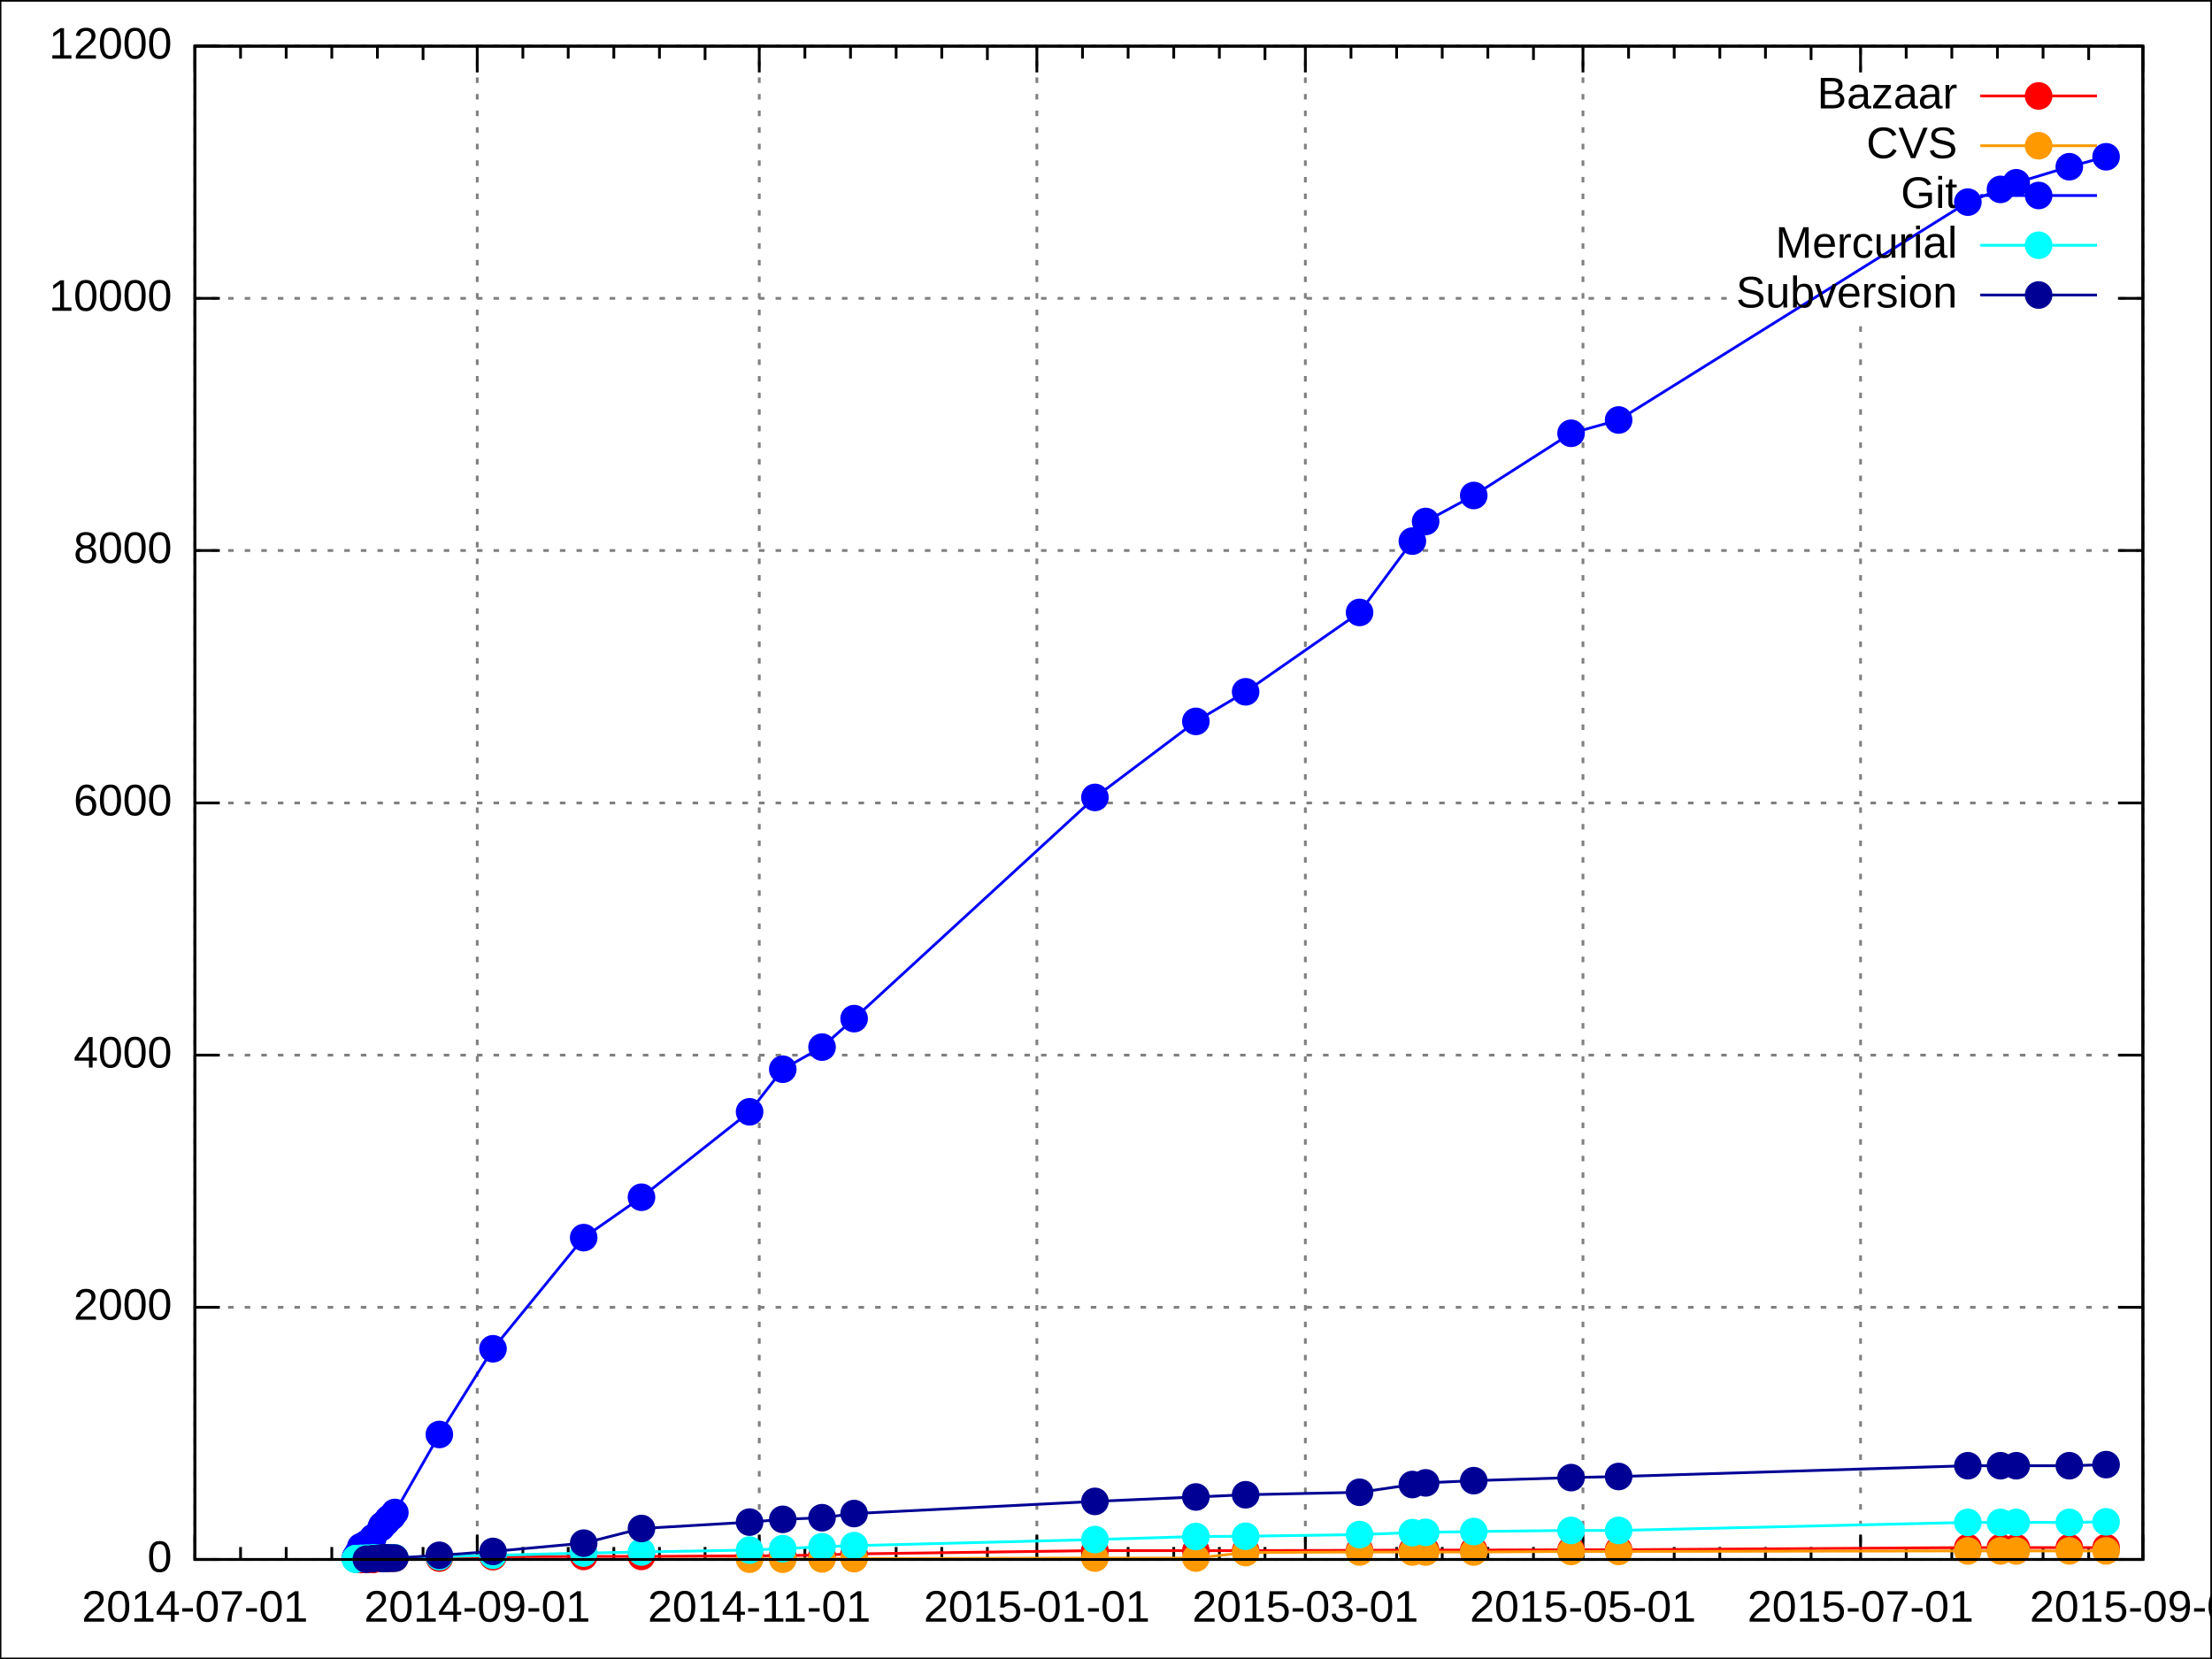
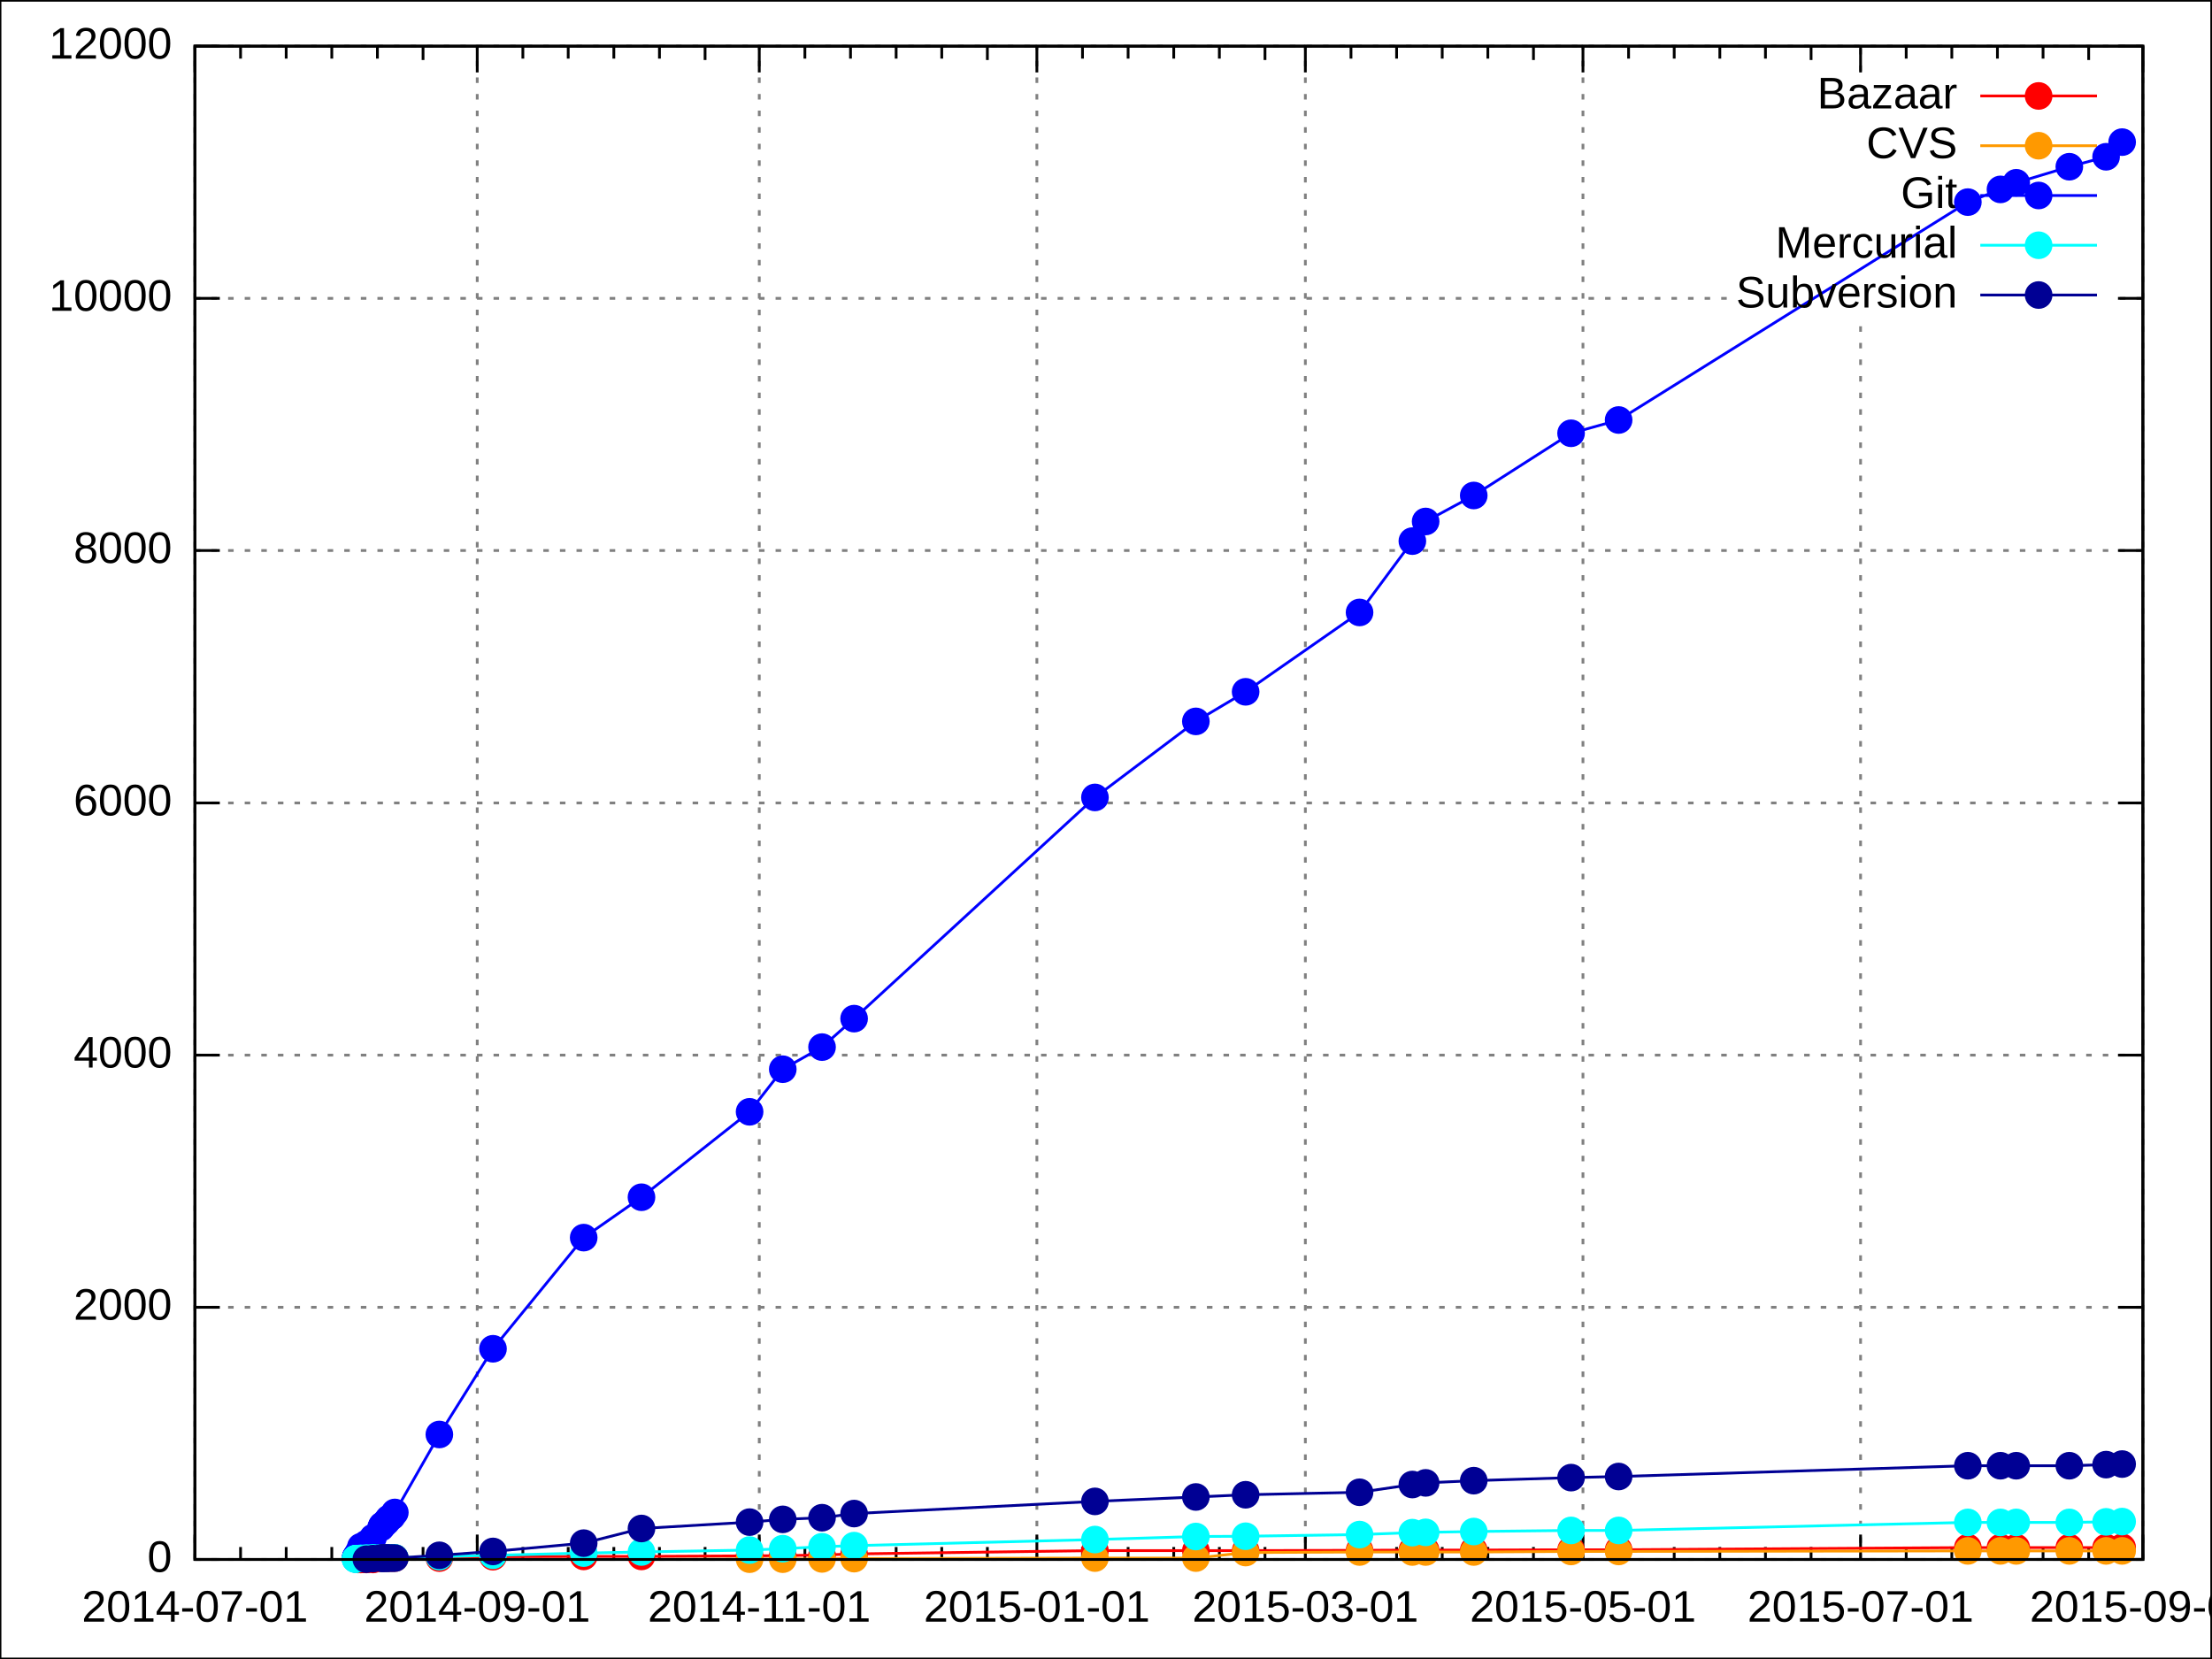
<svg xmlns="http://www.w3.org/2000/svg" xmlns:xlink="http://www.w3.org/1999/xlink" width="800" height="600" viewBox="0 0 800 600">
  <g id="gnuplot_canvas">
    <rect x="0" y="0" width="800" height="600" fill="none" />
    <defs>
      <circle id="gpDot" r="0.5" stroke-width="0.5" />
      <path id="gpPt0" stroke-width="0.222" stroke="currentColor" d="M-1,0 h2 M0,-1 v2" />
      <path id="gpPt1" stroke-width="0.222" stroke="currentColor" d="M-1,-1 L1,1 M1,-1 L-1,1" />
      <path id="gpPt2" stroke-width="0.222" stroke="currentColor" d="M-1,0 L1,0 M0,-1 L0,1 M-1,-1 L1,1 M-1,1 L1,-1" />
      <rect id="gpPt3" stroke-width="0.222" stroke="currentColor" x="-1" y="-1" width="2" height="2" />
      <rect id="gpPt4" stroke-width="0.222" stroke="currentColor" fill="currentColor" x="-1" y="-1" width="2" height="2" />
      <circle id="gpPt5" stroke-width="0.222" stroke="currentColor" cx="0" cy="0" r="1" />
      <use xlink:href="#gpPt5" id="gpPt6" fill="currentColor" stroke="none" />
      <path id="gpPt7" stroke-width="0.222" stroke="currentColor" d="M0,-1.33 L-1.33,0.67 L1.33,0.67 z" />
      <use xlink:href="#gpPt7" id="gpPt8" fill="currentColor" stroke="none" />
      <use xlink:href="#gpPt7" id="gpPt9" stroke="currentColor" transform="rotate(180)" />
      <use xlink:href="#gpPt9" id="gpPt10" fill="currentColor" stroke="none" />
      <use xlink:href="#gpPt3" id="gpPt11" stroke="currentColor" transform="rotate(45)" />
      <use xlink:href="#gpPt11" id="gpPt12" fill="currentColor" stroke="none" />
    </defs>
    <g style="fill:none; color:white; stroke:currentColor; stroke-width:1.00; stroke-linecap:butt; stroke-linejoin:miter">
</g>
    <g style="fill:none; color:black; stroke:currentColor; stroke-width:1.00; stroke-linecap:butt; stroke-linejoin:miter">
      <g style="stroke:none; shape-rendering:crispEdges">
        <polygon fill="rgb(255, 255, 255)" points="0.0,600.0 799.9,600.0 799.9,0.1 0.0,0.1 " />
      </g>
      <path stroke="black" d="M0.0,600.0 L0.0,0.1 L799.9,0.1 L799.9,600.0 L0.0,600.0  h0.01" />
    </g>
    <g style="fill:none; color:gray; stroke:currentColor; stroke-width:1.00; stroke-linecap:butt; stroke-linejoin:miter">
      <path stroke="gray" stroke-dasharray=" 2,4" class="gridline" d="M70.5,564.0 L775.0,564.0  h0.01" />
    </g>
    <g style="fill:none; color:black; stroke:currentColor; stroke-width:1.00; stroke-linecap:butt; stroke-linejoin:miter">
      <path stroke="black" d="M70.5,564.0 L79.5,564.0 M775.0,564.0 L766.0,564.0  h0.01" />
      <g transform="translate(62.2,568.5)" style="stroke:none; fill:black; font-family:Arial; font-size:12.00pt; text-anchor:end">
        <text> 0</text>
      </g>
    </g>
    <g style="fill:none; color:gray; stroke:currentColor; stroke-width:1.00; stroke-linecap:butt; stroke-linejoin:miter">
      <path stroke="gray" stroke-dasharray=" 2,4" class="gridline" d="M70.5,472.8 L775.0,472.8  h0.01" />
    </g>
    <g style="fill:none; color:black; stroke:currentColor; stroke-width:1.00; stroke-linecap:butt; stroke-linejoin:miter">
      <path stroke="black" d="M70.5,472.8 L79.5,472.8 M775.0,472.8 L766.0,472.8  h0.01" />
      <g transform="translate(62.2,477.3)" style="stroke:none; fill:black; font-family:Arial; font-size:12.00pt; text-anchor:end">
        <text> 2000</text>
      </g>
    </g>
    <g style="fill:none; color:gray; stroke:currentColor; stroke-width:1.00; stroke-linecap:butt; stroke-linejoin:miter">
      <path stroke="gray" stroke-dasharray=" 2,4" class="gridline" d="M70.5,381.6 L775.0,381.6  h0.01" />
    </g>
    <g style="fill:none; color:black; stroke:currentColor; stroke-width:1.00; stroke-linecap:butt; stroke-linejoin:miter">
      <path stroke="black" d="M70.5,381.6 L79.5,381.6 M775.0,381.6 L766.0,381.6  h0.01" />
      <g transform="translate(62.2,386.1)" style="stroke:none; fill:black; font-family:Arial; font-size:12.00pt; text-anchor:end">
        <text> 4000</text>
      </g>
    </g>
    <g style="fill:none; color:gray; stroke:currentColor; stroke-width:1.00; stroke-linecap:butt; stroke-linejoin:miter">
      <path stroke="gray" stroke-dasharray=" 2,4" class="gridline" d="M70.5,290.4 L775.0,290.4  h0.01" />
    </g>
    <g style="fill:none; color:black; stroke:currentColor; stroke-width:1.00; stroke-linecap:butt; stroke-linejoin:miter">
      <path stroke="black" d="M70.5,290.4 L79.5,290.4 M775.0,290.4 L766.0,290.4  h0.01" />
      <g transform="translate(62.2,294.9)" style="stroke:none; fill:black; font-family:Arial; font-size:12.00pt; text-anchor:end">
        <text> 6000</text>
      </g>
    </g>
    <g style="fill:none; color:gray; stroke:currentColor; stroke-width:1.00; stroke-linecap:butt; stroke-linejoin:miter">
      <path stroke="gray" stroke-dasharray=" 2,4" class="gridline" d="M70.5,199.1 L775.0,199.1  h0.01" />
    </g>
    <g style="fill:none; color:black; stroke:currentColor; stroke-width:1.00; stroke-linecap:butt; stroke-linejoin:miter">
      <path stroke="black" d="M70.5,199.1 L79.5,199.1 M775.0,199.1 L766.0,199.1  h0.01" />
      <g transform="translate(62.2,203.6)" style="stroke:none; fill:black; font-family:Arial; font-size:12.00pt; text-anchor:end">
        <text> 8000</text>
      </g>
    </g>
    <g style="fill:none; color:gray; stroke:currentColor; stroke-width:1.00; stroke-linecap:butt; stroke-linejoin:miter">
      <path stroke="gray" stroke-dasharray=" 2,4" class="gridline" d="M70.5,107.9 L624.9,107.9 M766.7,107.9 L775.0,107.9  h0.01" />
    </g>
    <g style="fill:none; color:black; stroke:currentColor; stroke-width:1.00; stroke-linecap:butt; stroke-linejoin:miter">
      <path stroke="black" d="M70.5,107.9 L79.5,107.9 M775.0,107.9 L766.0,107.9  h0.01" />
      <g transform="translate(62.2,112.4)" style="stroke:none; fill:black; font-family:Arial; font-size:12.00pt; text-anchor:end">
        <text> 10000</text>
      </g>
    </g>
    <g style="fill:none; color:gray; stroke:currentColor; stroke-width:1.00; stroke-linecap:butt; stroke-linejoin:miter">
      <path stroke="gray" stroke-dasharray=" 2,4" class="gridline" d="M70.5,16.7 L775.0,16.7  h0.01" />
    </g>
    <g style="fill:none; color:black; stroke:currentColor; stroke-width:1.00; stroke-linecap:butt; stroke-linejoin:miter">
      <path stroke="black" d="M70.5,16.7 L79.5,16.7 M775.0,16.7 L766.0,16.7  h0.01" />
      <g transform="translate(62.2,21.2)" style="stroke:none; fill:black; font-family:Arial; font-size:12.00pt; text-anchor:end">
        <text> 12000</text>
      </g>
    </g>
    <g style="fill:none; color:gray; stroke:currentColor; stroke-width:1.00; stroke-linecap:butt; stroke-linejoin:miter">
      <path stroke="gray" stroke-dasharray=" 2,4" class="gridline" d="M70.5,564.0 L70.5,16.7  h0.01" />
    </g>
    <g style="fill:none; color:black; stroke:currentColor; stroke-width:1.00; stroke-linecap:butt; stroke-linejoin:miter">
      <path stroke="black" d="M70.5,564.0 L70.5,555.0 M70.5,16.7 L70.5,25.7  h0.01" />
      <g transform="translate(70.5,586.5)" style="stroke:none; fill:black; font-family:Arial; font-size:12.00pt; text-anchor:middle">
        <text>2014-07-01</text>
      </g>
      <path stroke="black" d="M87.0,564.0 L87.0,559.5 M87.0,16.7 L87.0,21.2 M103.5,564.0 L103.5,559.5 M103.5,16.7 L103.5,21.2    M120.0,564.0 L120.0,559.5 M120.0,16.7 L120.0,21.2 M136.5,564.0 L136.5,559.5 M136.5,16.7 L136.5,21.2    M153.0,564.0 L153.0,559.5 M153.0,16.7 L153.0,21.2  h0.01" />
    </g>
    <g style="fill:none; color:gray; stroke:currentColor; stroke-width:1.00; stroke-linecap:butt; stroke-linejoin:miter">
      <path stroke="gray" stroke-dasharray=" 2,4" class="gridline" d="M172.6,564.0 L172.6,16.7  h0.01" />
    </g>
    <g style="fill:none; color:black; stroke:currentColor; stroke-width:1.00; stroke-linecap:butt; stroke-linejoin:miter">
      <path stroke="black" d="M172.6,564.0 L172.6,555.0 M172.6,16.7 L172.6,25.7  h0.01" />
      <g transform="translate(172.6,586.5)" style="stroke:none; fill:black; font-family:Arial; font-size:12.00pt; text-anchor:middle">
        <text>2014-09-01</text>
      </g>
      <path stroke="black" d="M189.1,564.0 L189.1,559.5 M189.1,16.7 L189.1,21.2 M205.5,564.0 L205.5,559.5 M205.5,16.7 L205.5,21.2    M222.0,564.0 L222.0,559.5 M222.0,16.7 L222.0,21.2 M238.5,564.0 L238.5,559.5 M238.5,16.7 L238.5,21.2    M255.0,564.0 L255.0,559.5 M255.0,16.7 L255.0,21.2  h0.01" />
    </g>
    <g style="fill:none; color:gray; stroke:currentColor; stroke-width:1.00; stroke-linecap:butt; stroke-linejoin:miter">
      <path stroke="gray" stroke-dasharray=" 2,4" class="gridline" d="M274.6,564.0 L274.6,16.7  h0.01" />
    </g>
    <g style="fill:none; color:black; stroke:currentColor; stroke-width:1.00; stroke-linecap:butt; stroke-linejoin:miter">
      <path stroke="black" d="M274.6,564.0 L274.6,555.0 M274.6,16.7 L274.6,25.7  h0.01" />
      <g transform="translate(274.6,586.5)" style="stroke:none; fill:black; font-family:Arial; font-size:12.00pt; text-anchor:middle">
        <text>2014-11-01</text>
      </g>
      <path stroke="black" d="M291.1,564.0 L291.1,559.5 M291.1,16.7 L291.1,21.2 M307.6,564.0 L307.6,559.5 M307.6,16.7 L307.6,21.2    M324.1,564.0 L324.1,559.5 M324.1,16.7 L324.1,21.2 M340.6,564.0 L340.6,559.5 M340.6,16.7 L340.6,21.2    M357.1,564.0 L357.1,559.5 M357.1,16.7 L357.1,21.2  h0.01" />
    </g>
    <g style="fill:none; color:gray; stroke:currentColor; stroke-width:1.00; stroke-linecap:butt; stroke-linejoin:miter">
      <path stroke="gray" stroke-dasharray=" 2,4" class="gridline" d="M375.0,564.0 L375.0,16.7  h0.01" />
    </g>
    <g style="fill:none; color:black; stroke:currentColor; stroke-width:1.00; stroke-linecap:butt; stroke-linejoin:miter">
      <path stroke="black" d="M375.0,564.0 L375.0,555.0 M375.0,16.7 L375.0,25.7  h0.01" />
      <g transform="translate(375.0,586.5)" style="stroke:none; fill:black; font-family:Arial; font-size:12.00pt; text-anchor:middle">
        <text>2015-01-01</text>
      </g>
      <path stroke="black" d="M391.5,564.0 L391.5,559.5 M391.5,16.7 L391.5,21.2 M408.0,564.0 L408.0,559.5 M408.0,16.7 L408.0,21.2    M424.5,564.0 L424.5,559.5 M424.5,16.7 L424.5,21.2 M441.0,564.0 L441.0,559.5 M441.0,16.7 L441.0,21.2    M457.5,564.0 L457.5,559.5 M457.5,16.7 L457.5,21.2  h0.01" />
    </g>
    <g style="fill:none; color:gray; stroke:currentColor; stroke-width:1.00; stroke-linecap:butt; stroke-linejoin:miter">
      <path stroke="gray" stroke-dasharray=" 2,4" class="gridline" d="M472.1,564.0 L472.1,16.7  h0.01" />
    </g>
    <g style="fill:none; color:black; stroke:currentColor; stroke-width:1.00; stroke-linecap:butt; stroke-linejoin:miter">
      <path stroke="black" d="M472.1,564.0 L472.1,555.0 M472.1,16.7 L472.1,25.7  h0.01" />
      <g transform="translate(472.1,586.5)" style="stroke:none; fill:black; font-family:Arial; font-size:12.00pt; text-anchor:middle">
        <text>2015-03-01</text>
      </g>
      <path stroke="black" d="M488.6,564.0 L488.6,559.5 M488.6,16.7 L488.6,21.2 M505.1,564.0 L505.1,559.5 M505.1,16.7 L505.1,21.2    M521.6,564.0 L521.6,559.5 M521.6,16.7 L521.6,21.2 M538.1,564.0 L538.1,559.5 M538.1,16.7 L538.1,21.2    M554.6,564.0 L554.6,559.5 M554.6,16.7 L554.6,21.2  h0.01" />
    </g>
    <g style="fill:none; color:gray; stroke:currentColor; stroke-width:1.00; stroke-linecap:butt; stroke-linejoin:miter">
      <path stroke="gray" stroke-dasharray=" 2,4" class="gridline" d="M572.5,564.0 L572.5,16.7  h0.01" />
    </g>
    <g style="fill:none; color:black; stroke:currentColor; stroke-width:1.00; stroke-linecap:butt; stroke-linejoin:miter">
      <path stroke="black" d="M572.5,564.0 L572.5,555.0 M572.5,16.7 L572.5,25.7  h0.01" />
      <g transform="translate(572.5,586.5)" style="stroke:none; fill:black; font-family:Arial; font-size:12.00pt; text-anchor:middle">
        <text>2015-05-01</text>
      </g>
      <path stroke="black" d="M589.0,564.0 L589.0,559.5 M589.0,16.7 L589.0,21.2 M605.5,564.0 L605.5,559.5 M605.5,16.7 L605.5,21.2    M622.0,564.0 L622.0,559.5 M622.0,16.7 L622.0,21.2 M638.5,564.0 L638.5,559.5 M638.5,16.7 L638.5,21.2    M655.0,564.0 L655.0,559.5 M655.0,16.7 L655.0,21.2  h0.01" />
    </g>
    <g style="fill:none; color:gray; stroke:currentColor; stroke-width:1.00; stroke-linecap:butt; stroke-linejoin:miter">
      <path stroke="gray" stroke-dasharray=" 2,4" class="gridline" d="M672.9,564.0 L672.9,115.7 M672.9,25.7 L672.9,16.7  h0.01" />
    </g>
    <g style="fill:none; color:black; stroke:currentColor; stroke-width:1.00; stroke-linecap:butt; stroke-linejoin:miter">
      <path stroke="black" d="M672.9,564.0 L672.9,555.0 M672.9,16.7 L672.9,25.7  h0.01" />
      <g transform="translate(672.9,586.5)" style="stroke:none; fill:black; font-family:Arial; font-size:12.00pt; text-anchor:middle">
        <text>2015-07-01</text>
      </g>
      <path stroke="black" d="M689.4,564.0 L689.4,559.5 M689.4,16.7 L689.4,21.2 M705.9,564.0 L705.9,559.5 M705.9,16.7 L705.9,21.2    M722.4,564.0 L722.4,559.5 M722.4,16.7 L722.4,21.2 M738.9,564.0 L738.9,559.5 M738.9,16.7 L738.9,21.2    M755.4,564.0 L755.4,559.5 M755.4,16.7 L755.4,21.2  h0.01" />
    </g>
    <g style="fill:none; color:gray; stroke:currentColor; stroke-width:1.00; stroke-linecap:butt; stroke-linejoin:miter">
      <path stroke="gray" stroke-dasharray=" 2,4" class="gridline" d="M775.0,564.0 L775.0,16.7  h0.01" />
    </g>
    <g style="fill:none; color:black; stroke:currentColor; stroke-width:1.00; stroke-linecap:butt; stroke-linejoin:miter">
      <path stroke="black" d="M775.0,564.0 L775.0,555.0 M775.0,16.7 L775.0,25.7  h0.01" />
      <g transform="translate(775.0,586.5)" style="stroke:none; fill:black; font-family:Arial; font-size:12.00pt; text-anchor:middle">
        <text>2015-09-01</text>
      </g>
      <path stroke="black" d="M70.5,16.7 L70.5,564.0 L775.0,564.0 L775.0,16.7 L70.5,16.7 Z  h0.01" />
    </g>
    <g id="gnuplot_plot_1">
      <g style="fill:none; color:red; stroke:currentColor; stroke-width:1.00; stroke-linecap:butt; stroke-linejoin:miter">
        <g transform="translate(707.9,39.2)" style="stroke:none; fill:black; font-family:Arial; font-size:12.00pt; text-anchor:end">
          <text>Bazaar</text>
        </g>
-         <path d="M716.2,34.7 L758.4,34.7 M128.9,564.0 L129.5,564.0 L130.5,564.0 L132.5,564.0 L134.9,564.0 L137.8,563.5    L138.2,563.5 L138.8,563.5 L139.6,563.5 L139.9,563.5 L140.6,563.5 L141.7,563.5 L142.8,563.5 L158.9,563.5    L178.3,563.0 L211.1,562.9 L232.0,562.9 L271.1,562.7 L283.1,562.6 L297.3,562.4 L308.9,562.0 L396.0,560.8    L432.5,560.8 L450.5,560.8 L491.7,560.7 L510.8,560.6 L515.6,560.6 L533.0,560.6 L568.2,560.5 L585.4,560.5    L711.7,559.7 L723.5,559.7 L729.2,559.7 L748.4,559.7 L761.7,559.7  h0.01" />
+         <path d="M716.2,34.7 L758.4,34.7 M128.9,564.0 L129.5,564.0 L130.5,564.0 L132.5,564.0 L134.9,564.0 L137.8,563.5    L138.2,563.5 L138.8,563.5 L139.6,563.5 L139.9,563.5 L140.6,563.5 L141.7,563.5 L142.8,563.5 L158.9,563.5    L178.3,563.0 L211.1,562.9 L232.0,562.9 L271.1,562.7 L283.1,562.6 L297.3,562.4 L308.9,562.0 L396.0,560.8    L432.5,560.8 L450.5,560.8 L491.7,560.7 L510.8,560.6 L515.6,560.6 L533.0,560.6 L568.2,560.5 L585.4,560.5    L711.7,559.7 L723.5,559.7 L729.2,559.7 L748.4,559.7 L761.7,559.7 L767.5,559.6  h0.01" />
        <use xlink:href="#gpPt6" transform="translate(129.5,564.0) scale(4.50)" />
        <use xlink:href="#gpPt6" transform="translate(130.5,564.0) scale(4.50)" />
        <use xlink:href="#gpPt6" transform="translate(132.5,564.0) scale(4.50)" />
        <use xlink:href="#gpPt6" transform="translate(134.9,564.0) scale(4.50)" />
        <use xlink:href="#gpPt6" transform="translate(137.8,563.5) scale(4.50)" />
        <use xlink:href="#gpPt6" transform="translate(138.2,563.5) scale(4.50)" />
        <use xlink:href="#gpPt6" transform="translate(138.2,563.5) scale(4.50)" />
        <use xlink:href="#gpPt6" transform="translate(138.8,563.5) scale(4.50)" />
        <use xlink:href="#gpPt6" transform="translate(139.6,563.5) scale(4.50)" />
        <use xlink:href="#gpPt6" transform="translate(139.9,563.5) scale(4.50)" />
        <use xlink:href="#gpPt6" transform="translate(140.6,563.5) scale(4.50)" />
        <use xlink:href="#gpPt6" transform="translate(141.7,563.5) scale(4.50)" />
        <use xlink:href="#gpPt6" transform="translate(142.8,563.5) scale(4.50)" />
        <use xlink:href="#gpPt6" transform="translate(158.9,563.5) scale(4.50)" />
        <use xlink:href="#gpPt6" transform="translate(178.3,563.0) scale(4.50)" />
        <use xlink:href="#gpPt6" transform="translate(211.1,562.9) scale(4.50)" />
        <use xlink:href="#gpPt6" transform="translate(232.0,562.9) scale(4.50)" />
        <use xlink:href="#gpPt6" transform="translate(271.1,562.7) scale(4.50)" />
        <use xlink:href="#gpPt6" transform="translate(283.1,562.6) scale(4.50)" />
        <use xlink:href="#gpPt6" transform="translate(297.3,562.4) scale(4.50)" />
        <use xlink:href="#gpPt6" transform="translate(308.9,562.0) scale(4.50)" />
        <use xlink:href="#gpPt6" transform="translate(396.0,560.8) scale(4.50)" />
        <use xlink:href="#gpPt6" transform="translate(432.5,560.8) scale(4.50)" />
        <use xlink:href="#gpPt6" transform="translate(450.5,560.8) scale(4.50)" />
        <use xlink:href="#gpPt6" transform="translate(491.7,560.7) scale(4.50)" />
        <use xlink:href="#gpPt6" transform="translate(510.8,560.6) scale(4.50)" />
        <use xlink:href="#gpPt6" transform="translate(515.6,560.6) scale(4.50)" />
        <use xlink:href="#gpPt6" transform="translate(533.0,560.6) scale(4.50)" />
        <use xlink:href="#gpPt6" transform="translate(568.2,560.5) scale(4.50)" />
        <use xlink:href="#gpPt6" transform="translate(585.4,560.5) scale(4.50)" />
        <use xlink:href="#gpPt6" transform="translate(711.7,559.7) scale(4.50)" />
        <use xlink:href="#gpPt6" transform="translate(723.5,559.7) scale(4.50)" />
        <use xlink:href="#gpPt6" transform="translate(729.2,559.7) scale(4.50)" />
        <use xlink:href="#gpPt6" transform="translate(748.4,559.7) scale(4.50)" />
        <use xlink:href="#gpPt6" transform="translate(761.7,559.7) scale(4.50)" />
+         <use xlink:href="#gpPt6" transform="translate(767.5,559.6) scale(4.50)" />
        <use xlink:href="#gpPt6" transform="translate(737.3,34.7) scale(4.50)" />
      </g>
    </g>
    <g id="gnuplot_plot_2">
      <g style="fill:none; color:#FF9900; stroke:currentColor; stroke-width:1.00; stroke-linecap:butt; stroke-linejoin:miter">
        <g transform="translate(707.9,57.2)" style="stroke:none; fill:black; font-family:Arial; font-size:12.00pt; text-anchor:end">
          <text>CVS</text>
        </g>
-         <path d="M716.2,52.7 L758.4,52.7 M233.9,564.0 L271.1,563.9 L283.1,563.9 L297.3,563.8 L308.9,563.7 L396.0,563.5    L432.5,563.5 L450.5,561.5 L491.7,561.3 L510.8,561.3 L515.6,561.3 L533.0,561.3 L568.2,561.1 L585.4,561.1    L711.7,560.9 L723.5,560.9 L729.2,560.9 L748.4,560.9 L761.7,560.9  h0.01" />
+         <path d="M716.2,52.7 L758.4,52.7 M233.9,564.0 L271.1,563.9 L283.1,563.9 L297.3,563.8 L308.9,563.7 L396.0,563.5    L432.5,563.5 L450.5,561.5 L491.7,561.3 L510.8,561.3 L515.6,561.3 L533.0,561.3 L568.2,561.1 L585.4,561.1    L711.7,560.9 L723.5,560.9 L729.2,560.9 L748.4,560.9 L761.7,560.9 L767.5,560.9  h0.01" />
        <use xlink:href="#gpPt6" transform="translate(271.1,563.9) scale(4.50)" />
        <use xlink:href="#gpPt6" transform="translate(283.1,563.9) scale(4.50)" />
        <use xlink:href="#gpPt6" transform="translate(297.3,563.8) scale(4.50)" />
        <use xlink:href="#gpPt6" transform="translate(308.9,563.7) scale(4.50)" />
        <use xlink:href="#gpPt6" transform="translate(396.0,563.5) scale(4.50)" />
        <use xlink:href="#gpPt6" transform="translate(432.5,563.5) scale(4.50)" />
        <use xlink:href="#gpPt6" transform="translate(450.5,561.5) scale(4.50)" />
        <use xlink:href="#gpPt6" transform="translate(491.7,561.3) scale(4.50)" />
        <use xlink:href="#gpPt6" transform="translate(510.8,561.3) scale(4.50)" />
        <use xlink:href="#gpPt6" transform="translate(515.6,561.3) scale(4.50)" />
        <use xlink:href="#gpPt6" transform="translate(533.0,561.3) scale(4.50)" />
        <use xlink:href="#gpPt6" transform="translate(568.2,561.1) scale(4.50)" />
        <use xlink:href="#gpPt6" transform="translate(585.4,561.1) scale(4.50)" />
        <use xlink:href="#gpPt6" transform="translate(711.7,560.9) scale(4.50)" />
        <use xlink:href="#gpPt6" transform="translate(723.5,560.9) scale(4.50)" />
        <use xlink:href="#gpPt6" transform="translate(729.2,560.9) scale(4.50)" />
        <use xlink:href="#gpPt6" transform="translate(748.4,560.9) scale(4.50)" />
        <use xlink:href="#gpPt6" transform="translate(761.7,560.9) scale(4.50)" />
+         <use xlink:href="#gpPt6" transform="translate(767.5,560.9) scale(4.50)" />
        <use xlink:href="#gpPt6" transform="translate(737.3,52.7) scale(4.50)" />
      </g>
    </g>
    <g id="gnuplot_plot_3">
      <g style="fill:none; color:blue; stroke:currentColor; stroke-width:1.00; stroke-linecap:butt; stroke-linejoin:miter">
        <g transform="translate(707.9,75.2)" style="stroke:none; fill:black; font-family:Arial; font-size:12.00pt; text-anchor:end">
          <text>Git</text>
        </g>
-         <path d="M716.2,70.7 L758.4,70.7 M128.1,564.0 L128.6,563.8 L128.6,563.4 L128.7,563.2 L128.7,563.1 L128.8,563.0    L129.5,561.7 L130.5,559.4 L132.5,558.3 L134.9,556.1 L137.8,552.5 L138.2,551.8 L138.2,551.7 L138.8,551.3    L139.6,550.5 L139.9,550.2 L140.6,549.2 L141.7,548.5 L142.8,547.0 L158.9,518.8 L178.3,487.8 L211.1,447.6    L232.0,433.0 L271.1,402.1 L283.1,386.7 L297.3,378.7 L308.9,368.4 L396.0,288.4 L432.5,260.9 L450.5,250.2    L491.7,221.5 L510.8,195.7 L515.6,188.6 L533.0,179.2 L568.2,156.7 L585.4,151.9 L711.7,73.1 L723.5,68.5    L729.2,66.1 L748.4,60.3 L761.7,56.7  h0.01" />
+         <path d="M716.2,70.7 L758.4,70.7 M128.1,564.0 L128.6,563.8 L128.6,563.4 L128.7,563.2 L128.7,563.1 L128.8,563.0    L129.5,561.7 L130.5,559.4 L132.5,558.3 L134.9,556.1 L137.8,552.5 L138.2,551.8 L138.2,551.7 L138.8,551.3    L139.6,550.5 L139.9,550.2 L140.6,549.2 L141.7,548.5 L142.8,547.0 L158.9,518.8 L178.3,487.8 L211.1,447.6    L232.0,433.0 L271.1,402.1 L283.1,386.7 L297.3,378.7 L308.9,368.4 L396.0,288.4 L432.5,260.9 L450.5,250.2    L491.7,221.5 L510.8,195.7 L515.6,188.6 L533.0,179.2 L568.2,156.7 L585.4,151.9 L711.7,73.1 L723.5,68.5    L729.2,66.1 L748.4,60.3 L761.7,56.7 L767.5,51.4  h0.01" />
        <use xlink:href="#gpPt6" transform="translate(128.6,563.8) scale(4.50)" />
        <use xlink:href="#gpPt6" transform="translate(128.6,563.4) scale(4.50)" />
        <use xlink:href="#gpPt6" transform="translate(128.7,563.2) scale(4.50)" />
        <use xlink:href="#gpPt6" transform="translate(128.7,563.1) scale(4.50)" />
        <use xlink:href="#gpPt6" transform="translate(128.8,563.0) scale(4.50)" />
        <use xlink:href="#gpPt6" transform="translate(129.5,561.7) scale(4.50)" />
        <use xlink:href="#gpPt6" transform="translate(130.5,559.4) scale(4.50)" />
        <use xlink:href="#gpPt6" transform="translate(132.5,558.3) scale(4.50)" />
        <use xlink:href="#gpPt6" transform="translate(134.9,556.1) scale(4.50)" />
        <use xlink:href="#gpPt6" transform="translate(137.8,552.5) scale(4.50)" />
        <use xlink:href="#gpPt6" transform="translate(138.2,551.8) scale(4.50)" />
        <use xlink:href="#gpPt6" transform="translate(138.2,551.7) scale(4.50)" />
        <use xlink:href="#gpPt6" transform="translate(138.8,551.3) scale(4.50)" />
        <use xlink:href="#gpPt6" transform="translate(139.6,550.5) scale(4.50)" />
        <use xlink:href="#gpPt6" transform="translate(139.9,550.2) scale(4.50)" />
        <use xlink:href="#gpPt6" transform="translate(140.6,549.2) scale(4.50)" />
        <use xlink:href="#gpPt6" transform="translate(141.7,548.5) scale(4.50)" />
        <use xlink:href="#gpPt6" transform="translate(142.8,547.0) scale(4.50)" />
        <use xlink:href="#gpPt6" transform="translate(158.9,518.8) scale(4.50)" />
        <use xlink:href="#gpPt6" transform="translate(178.3,487.8) scale(4.50)" />
        <use xlink:href="#gpPt6" transform="translate(211.1,447.6) scale(4.50)" />
        <use xlink:href="#gpPt6" transform="translate(232.0,433.0) scale(4.50)" />
        <use xlink:href="#gpPt6" transform="translate(271.1,402.1) scale(4.50)" />
        <use xlink:href="#gpPt6" transform="translate(283.1,386.7) scale(4.50)" />
        <use xlink:href="#gpPt6" transform="translate(297.3,378.7) scale(4.50)" />
        <use xlink:href="#gpPt6" transform="translate(308.9,368.4) scale(4.50)" />
        <use xlink:href="#gpPt6" transform="translate(396.0,288.4) scale(4.50)" />
        <use xlink:href="#gpPt6" transform="translate(432.5,260.9) scale(4.50)" />
        <use xlink:href="#gpPt6" transform="translate(450.5,250.2) scale(4.50)" />
        <use xlink:href="#gpPt6" transform="translate(491.7,221.5) scale(4.50)" />
        <use xlink:href="#gpPt6" transform="translate(510.8,195.7) scale(4.50)" />
        <use xlink:href="#gpPt6" transform="translate(515.6,188.6) scale(4.50)" />
        <use xlink:href="#gpPt6" transform="translate(533.0,179.2) scale(4.50)" />
        <use xlink:href="#gpPt6" transform="translate(568.2,156.7) scale(4.50)" />
        <use xlink:href="#gpPt6" transform="translate(585.4,151.9) scale(4.50)" />
        <use xlink:href="#gpPt6" transform="translate(711.7,73.1) scale(4.50)" />
        <use xlink:href="#gpPt6" transform="translate(723.5,68.5) scale(4.50)" />
        <use xlink:href="#gpPt6" transform="translate(729.2,66.1) scale(4.50)" />
        <use xlink:href="#gpPt6" transform="translate(748.4,60.3) scale(4.50)" />
        <use xlink:href="#gpPt6" transform="translate(761.7,56.7) scale(4.50)" />
+         <use xlink:href="#gpPt6" transform="translate(767.5,51.4) scale(4.50)" />
        <use xlink:href="#gpPt6" transform="translate(737.3,70.7) scale(4.50)" />
      </g>
    </g>
    <g id="gnuplot_plot_4">
      <g style="fill:none; color:cyan; stroke:currentColor; stroke-width:1.00; stroke-linecap:butt; stroke-linejoin:miter">
        <g transform="translate(707.9,93.2)" style="stroke:none; fill:black; font-family:Arial; font-size:12.00pt; text-anchor:end">
          <text>Mercurial</text>
        </g>
-         <path d="M716.2,88.7 L758.4,88.7 M128.2,564.0 L128.6,563.9 L128.6,563.8 L128.7,563.8 L128.7,563.7 L128.8,563.7    L129.5,563.7 L130.5,563.6 L132.5,563.5 L134.9,563.4 L137.8,563.4 L138.2,563.4 L138.8,563.4 L139.6,563.4    L139.9,563.4 L140.6,563.4 L141.7,563.4 L142.8,563.4 L158.9,563.0 L178.3,562.5 L211.1,561.7 L232.0,561.3    L271.1,560.6 L283.1,560.1 L297.3,559.4 L308.9,559.0 L396.0,556.8 L432.5,555.7 L450.5,555.6 L491.7,555.0    L510.8,554.3 L515.6,554.2 L533.0,553.9 L568.2,553.5 L585.4,553.5 L711.7,550.6 L723.5,550.6 L729.2,550.6    L748.4,550.6 L761.7,550.4  h0.01" />
+         <path d="M716.2,88.7 L758.4,88.7 M128.2,564.0 L128.6,563.9 L128.6,563.8 L128.7,563.8 L128.7,563.7 L128.8,563.7    L129.5,563.7 L130.5,563.6 L132.5,563.5 L134.9,563.4 L137.8,563.4 L138.2,563.4 L138.8,563.4 L139.6,563.4    L139.9,563.4 L140.6,563.4 L141.7,563.4 L142.8,563.4 L158.9,563.0 L178.3,562.5 L211.1,561.7 L232.0,561.3    L271.1,560.6 L283.1,560.1 L297.3,559.4 L308.9,559.0 L396.0,556.8 L432.5,555.7 L450.5,555.6 L491.7,555.0    L510.8,554.3 L515.6,554.2 L533.0,553.9 L568.2,553.5 L585.4,553.5 L711.7,550.6 L723.5,550.6 L729.2,550.6    L748.4,550.6 L761.7,550.4 L767.5,550.3  h0.01" />
        <use xlink:href="#gpPt6" transform="translate(128.6,563.9) scale(4.50)" />
        <use xlink:href="#gpPt6" transform="translate(128.6,563.8) scale(4.50)" />
        <use xlink:href="#gpPt6" transform="translate(128.7,563.8) scale(4.50)" />
        <use xlink:href="#gpPt6" transform="translate(128.7,563.7) scale(4.50)" />
        <use xlink:href="#gpPt6" transform="translate(128.8,563.7) scale(4.50)" />
        <use xlink:href="#gpPt6" transform="translate(129.5,563.7) scale(4.50)" />
        <use xlink:href="#gpPt6" transform="translate(130.5,563.6) scale(4.50)" />
        <use xlink:href="#gpPt6" transform="translate(132.5,563.5) scale(4.50)" />
        <use xlink:href="#gpPt6" transform="translate(134.9,563.4) scale(4.50)" />
        <use xlink:href="#gpPt6" transform="translate(137.8,563.4) scale(4.50)" />
        <use xlink:href="#gpPt6" transform="translate(138.2,563.4) scale(4.50)" />
        <use xlink:href="#gpPt6" transform="translate(138.2,563.4) scale(4.50)" />
        <use xlink:href="#gpPt6" transform="translate(138.8,563.4) scale(4.50)" />
        <use xlink:href="#gpPt6" transform="translate(139.6,563.4) scale(4.50)" />
        <use xlink:href="#gpPt6" transform="translate(139.9,563.4) scale(4.50)" />
        <use xlink:href="#gpPt6" transform="translate(140.6,563.4) scale(4.50)" />
        <use xlink:href="#gpPt6" transform="translate(141.7,563.4) scale(4.50)" />
        <use xlink:href="#gpPt6" transform="translate(142.8,563.4) scale(4.50)" />
        <use xlink:href="#gpPt6" transform="translate(158.9,563.0) scale(4.50)" />
        <use xlink:href="#gpPt6" transform="translate(178.3,562.5) scale(4.50)" />
        <use xlink:href="#gpPt6" transform="translate(211.1,561.7) scale(4.50)" />
        <use xlink:href="#gpPt6" transform="translate(232.0,561.3) scale(4.50)" />
        <use xlink:href="#gpPt6" transform="translate(271.1,560.6) scale(4.50)" />
        <use xlink:href="#gpPt6" transform="translate(283.1,560.1) scale(4.50)" />
        <use xlink:href="#gpPt6" transform="translate(297.3,559.4) scale(4.50)" />
        <use xlink:href="#gpPt6" transform="translate(308.9,559.0) scale(4.50)" />
        <use xlink:href="#gpPt6" transform="translate(396.0,556.8) scale(4.50)" />
        <use xlink:href="#gpPt6" transform="translate(432.5,555.7) scale(4.50)" />
        <use xlink:href="#gpPt6" transform="translate(450.5,555.6) scale(4.50)" />
        <use xlink:href="#gpPt6" transform="translate(491.7,555.0) scale(4.50)" />
        <use xlink:href="#gpPt6" transform="translate(510.8,554.3) scale(4.50)" />
        <use xlink:href="#gpPt6" transform="translate(515.6,554.2) scale(4.50)" />
        <use xlink:href="#gpPt6" transform="translate(533.0,553.9) scale(4.50)" />
        <use xlink:href="#gpPt6" transform="translate(568.2,553.5) scale(4.50)" />
        <use xlink:href="#gpPt6" transform="translate(585.4,553.5) scale(4.50)" />
        <use xlink:href="#gpPt6" transform="translate(711.7,550.6) scale(4.50)" />
        <use xlink:href="#gpPt6" transform="translate(723.5,550.6) scale(4.50)" />
        <use xlink:href="#gpPt6" transform="translate(729.2,550.6) scale(4.50)" />
        <use xlink:href="#gpPt6" transform="translate(748.4,550.6) scale(4.50)" />
        <use xlink:href="#gpPt6" transform="translate(761.7,550.4) scale(4.50)" />
+         <use xlink:href="#gpPt6" transform="translate(767.5,550.3) scale(4.50)" />
        <use xlink:href="#gpPt6" transform="translate(737.3,88.7) scale(4.50)" />
      </g>
    </g>
    <g id="gnuplot_plot_5">
      <g style="fill:none; color:#000094; stroke:currentColor; stroke-width:1.00; stroke-linecap:butt; stroke-linejoin:miter">
        <g transform="translate(707.9,111.2)" style="stroke:none; fill:black; font-family:Arial; font-size:12.00pt; text-anchor:end">
          <text>Subversion</text>
        </g>
-         <path d="M716.2,106.7 L758.4,106.7 M130.5,564.0 L132.5,563.9 L134.9,563.7 L137.8,563.5 L138.2,563.5 L138.8,563.5    L139.6,563.5 L139.9,563.5 L140.6,563.5 L141.7,563.5 L142.8,563.5 L158.9,562.5 L178.3,561.1 L211.1,558.1    L232.0,552.8 L271.1,550.5 L283.1,549.5 L297.3,548.9 L308.9,547.4 L396.0,543.0 L432.5,541.4 L450.5,540.6    L491.7,539.7 L510.8,536.9 L515.6,536.3 L533.0,535.5 L568.2,534.4 L585.4,534.0 L711.7,530.1 L723.5,530.1    L729.2,530.1 L748.4,530.1 L761.7,529.7  h0.01" />
+         <path d="M716.2,106.7 L758.4,106.7 M130.5,564.0 L132.5,563.9 L134.9,563.7 L137.8,563.5 L138.2,563.5 L138.8,563.5    L139.6,563.5 L139.9,563.5 L140.6,563.5 L141.7,563.5 L142.8,563.5 L158.9,562.5 L178.3,561.1 L211.1,558.1    L232.0,552.8 L271.1,550.5 L283.1,549.5 L297.3,548.9 L308.9,547.4 L396.0,543.0 L432.5,541.4 L450.5,540.6    L491.7,539.7 L510.8,536.9 L515.6,536.3 L533.0,535.5 L568.2,534.4 L585.4,534.0 L711.7,530.1 L723.5,530.1    L729.2,530.1 L748.4,530.1 L761.7,529.7 L767.5,529.5  h0.01" />
        <use xlink:href="#gpPt6" transform="translate(132.5,563.9) scale(4.50)" />
        <use xlink:href="#gpPt6" transform="translate(134.9,563.7) scale(4.50)" />
        <use xlink:href="#gpPt6" transform="translate(137.8,563.5) scale(4.50)" />
        <use xlink:href="#gpPt6" transform="translate(138.2,563.5) scale(4.50)" />
        <use xlink:href="#gpPt6" transform="translate(138.2,563.5) scale(4.50)" />
        <use xlink:href="#gpPt6" transform="translate(138.8,563.5) scale(4.50)" />
        <use xlink:href="#gpPt6" transform="translate(139.6,563.5) scale(4.50)" />
        <use xlink:href="#gpPt6" transform="translate(139.9,563.5) scale(4.50)" />
        <use xlink:href="#gpPt6" transform="translate(140.6,563.5) scale(4.50)" />
        <use xlink:href="#gpPt6" transform="translate(141.7,563.5) scale(4.50)" />
        <use xlink:href="#gpPt6" transform="translate(142.8,563.5) scale(4.50)" />
        <use xlink:href="#gpPt6" transform="translate(158.9,562.5) scale(4.50)" />
        <use xlink:href="#gpPt6" transform="translate(178.3,561.1) scale(4.50)" />
        <use xlink:href="#gpPt6" transform="translate(211.1,558.1) scale(4.50)" />
        <use xlink:href="#gpPt6" transform="translate(232.0,552.8) scale(4.50)" />
        <use xlink:href="#gpPt6" transform="translate(271.1,550.5) scale(4.50)" />
        <use xlink:href="#gpPt6" transform="translate(283.1,549.5) scale(4.50)" />
        <use xlink:href="#gpPt6" transform="translate(297.3,548.9) scale(4.50)" />
        <use xlink:href="#gpPt6" transform="translate(308.9,547.4) scale(4.50)" />
        <use xlink:href="#gpPt6" transform="translate(396.0,543.0) scale(4.50)" />
        <use xlink:href="#gpPt6" transform="translate(432.5,541.4) scale(4.50)" />
        <use xlink:href="#gpPt6" transform="translate(450.5,540.6) scale(4.50)" />
        <use xlink:href="#gpPt6" transform="translate(491.7,539.7) scale(4.50)" />
        <use xlink:href="#gpPt6" transform="translate(510.8,536.9) scale(4.50)" />
        <use xlink:href="#gpPt6" transform="translate(515.6,536.3) scale(4.50)" />
        <use xlink:href="#gpPt6" transform="translate(533.0,535.5) scale(4.50)" />
        <use xlink:href="#gpPt6" transform="translate(568.2,534.4) scale(4.50)" />
        <use xlink:href="#gpPt6" transform="translate(585.4,534.0) scale(4.50)" />
        <use xlink:href="#gpPt6" transform="translate(711.7,530.1) scale(4.50)" />
        <use xlink:href="#gpPt6" transform="translate(723.5,530.1) scale(4.50)" />
        <use xlink:href="#gpPt6" transform="translate(729.2,530.1) scale(4.50)" />
        <use xlink:href="#gpPt6" transform="translate(748.4,530.1) scale(4.50)" />
        <use xlink:href="#gpPt6" transform="translate(761.7,529.7) scale(4.50)" />
+         <use xlink:href="#gpPt6" transform="translate(767.5,529.5) scale(4.50)" />
        <use xlink:href="#gpPt6" transform="translate(737.3,106.7) scale(4.50)" />
      </g>
    </g>
    <g style="fill:none; color:black; stroke:currentColor; stroke-width:1.00; stroke-linecap:butt; stroke-linejoin:miter">
      <path stroke="black" d="M70.5,16.7 L70.5,564.0 L775.0,564.0 L775.0,16.7 L70.5,16.7 Z  h0.01" />
    </g>
  </g>
</svg>
